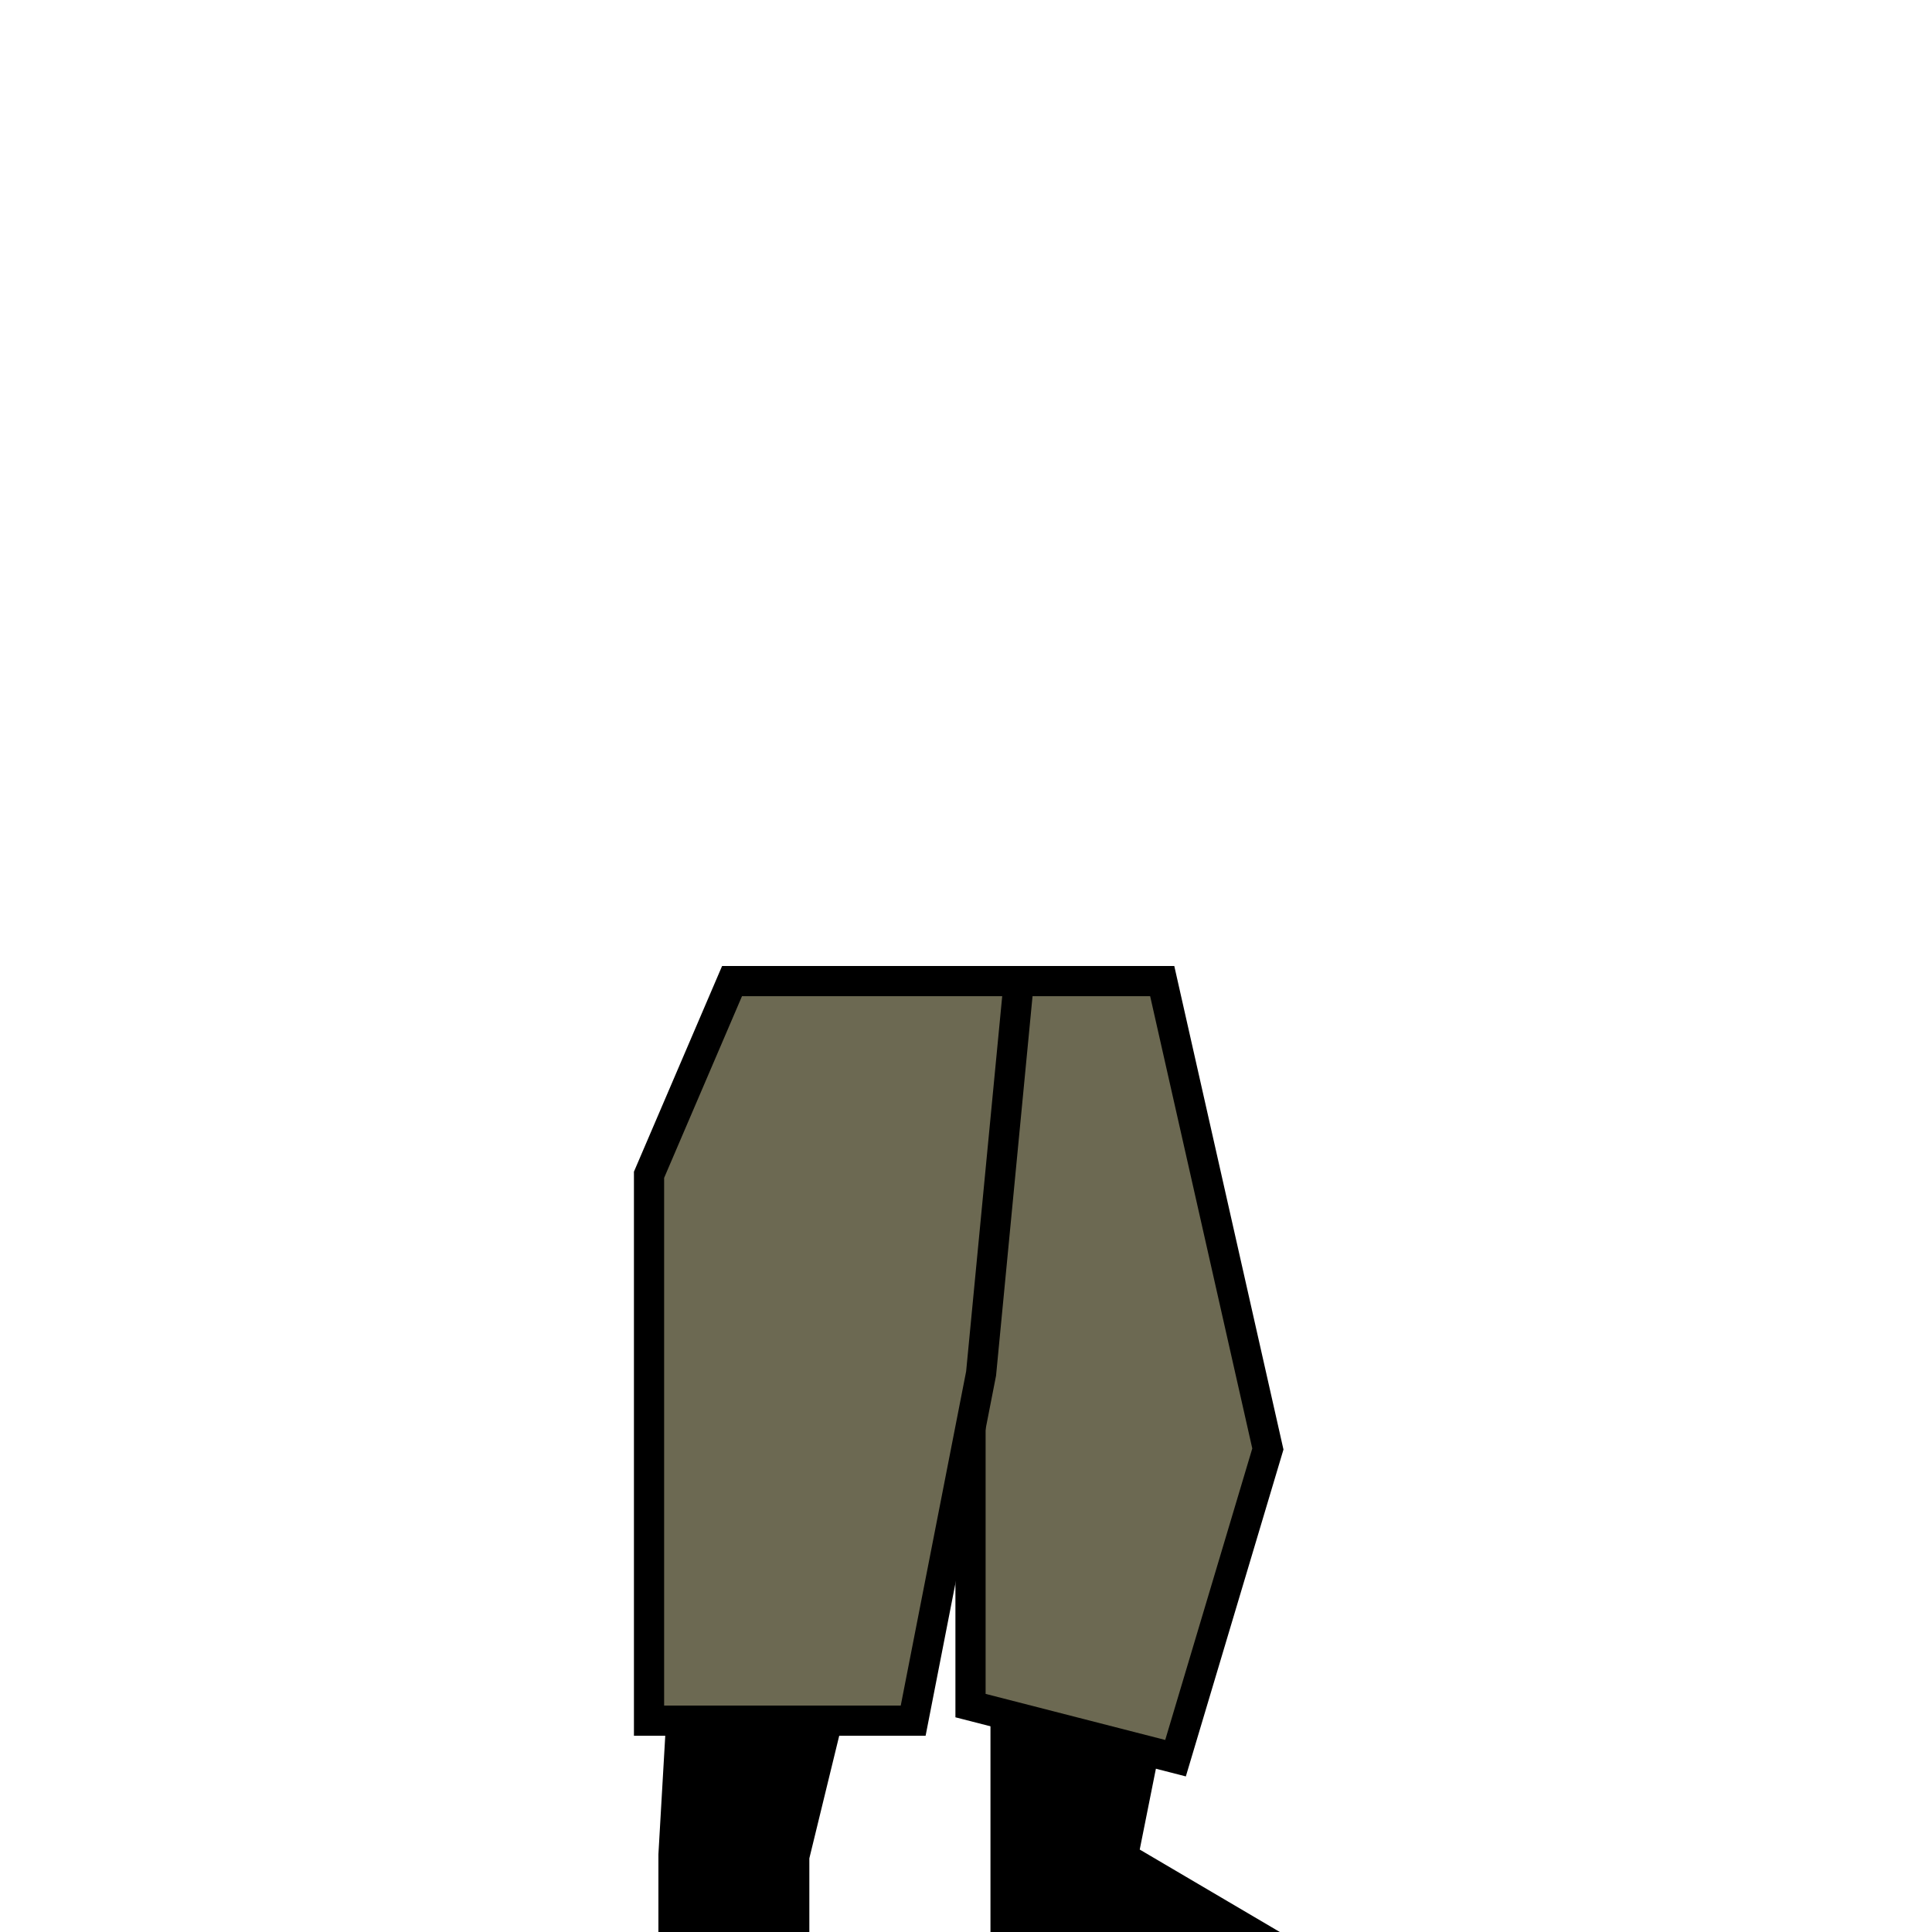
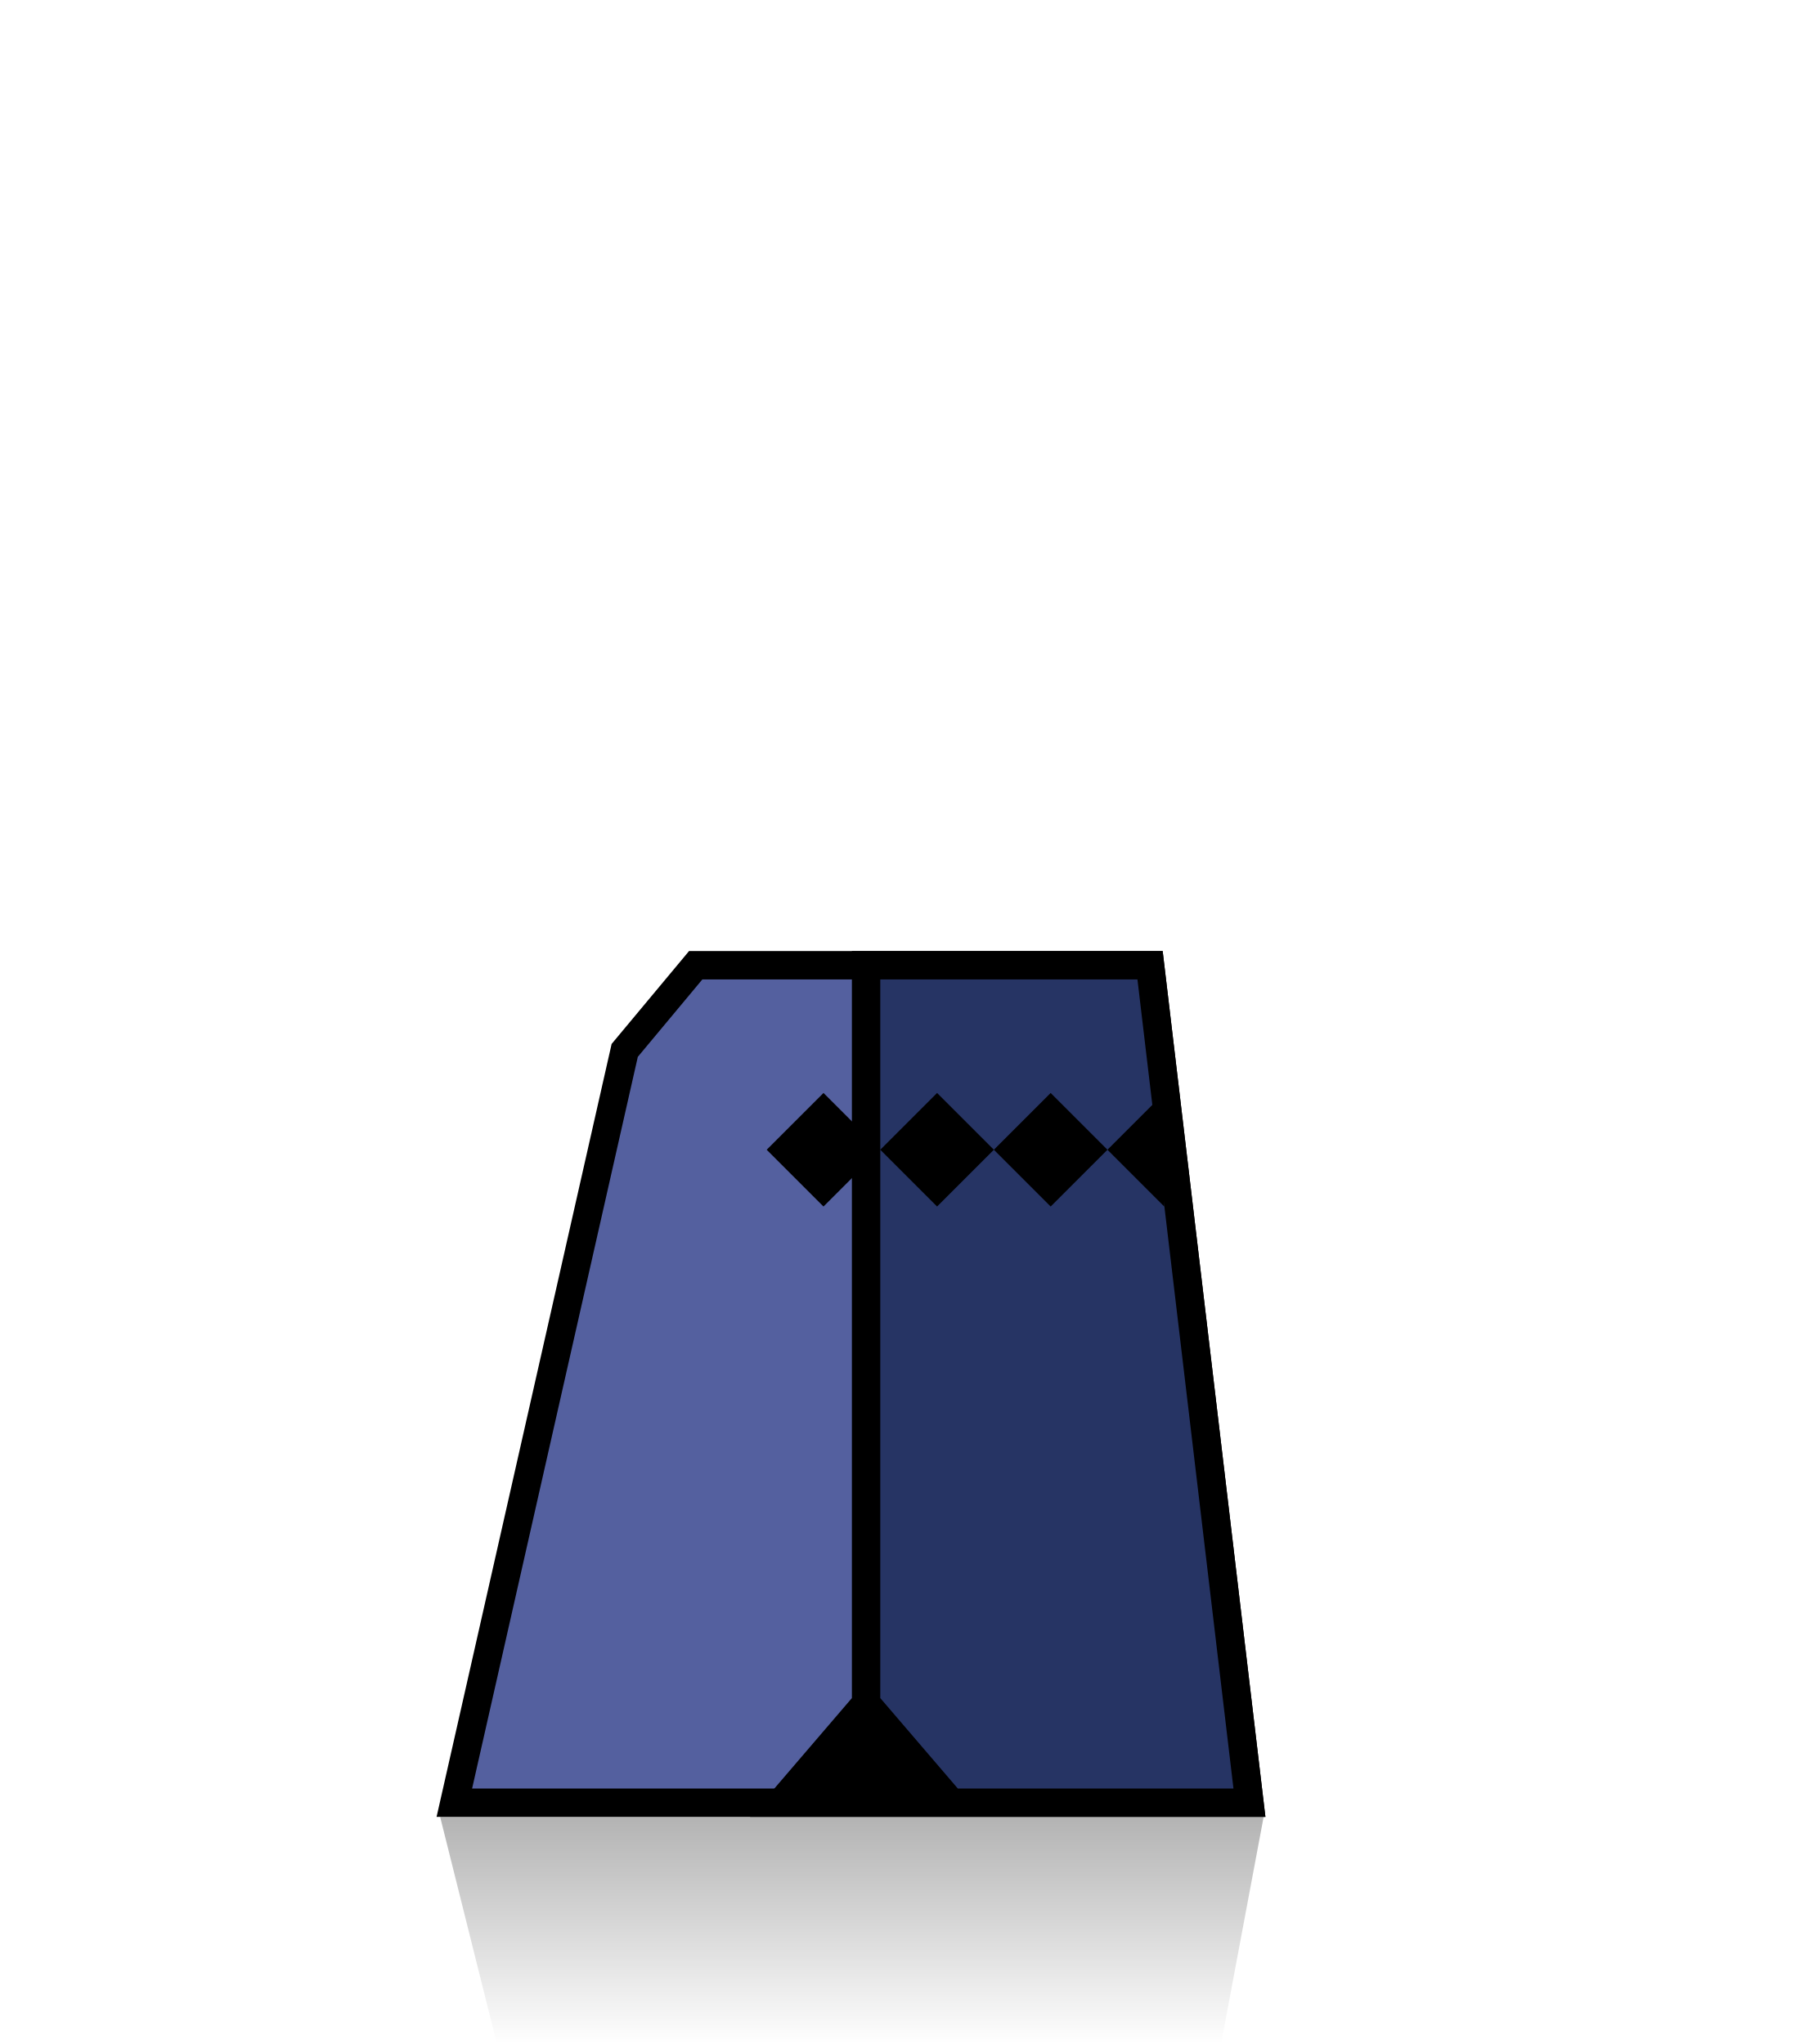
- <svg xmlns="http://www.w3.org/2000/svg" width="128" height="128" viewBox="0 0 128 128" fill="none">
-   <path d="M52.621 127L44.621 127L44.621 122.885L45.51 107.5L56.398 107.5L52.621 123L52.621 127Z" fill="black" stroke="black" stroke-width="2" />
-   <path d="M66.621 127L81.121 127L74.39 123.039L77.498 107.5L66.621 107.5L66.621 116.047L66.621 127Z" fill="black" stroke="black" stroke-width="2" />
-   <path d="M84 96L77 65L64.299 65L64.299 113L77.882 116.484L84 96Z" fill="#6C6952" stroke="black" stroke-width="2" />
-   <path d="M43 114L60.5 114L65 91L67.5 65L48.5 65L43 77.833L43 114Z" fill="#6C6952" stroke="black" stroke-width="2" />
+ <svg xmlns="http://www.w3.org/2000/svg" width="128" height="144" viewBox="0 0 128 144" fill="none">
+   <path d="M81 68H49L44 74L32 127H88L81 68Z" fill="#54609F" stroke="black" stroke-width="2" />
+   <path fill-rule="evenodd" clip-rule="evenodd" d="M88 127L81 68H61V120L67 127H88Z" fill="#263464" />
+   <path d="M61 120L55 127H67L61 120Z" fill="black" />
+   <path d="M61 120V68H81L88 127H67M61 120L55 127H67M61 120L67 127" stroke="black" stroke-width="2" />
+   <path d="M55.414 81L58 78.414L60.586 81L58 83.586L55.414 81Z" fill="black" stroke="black" stroke-width="2" />
+   <path d="M63.414 81L66 78.414L68.586 81L66 83.586L63.414 81Z" fill="black" stroke="black" stroke-width="2" />
+   <path d="M71.414 81L74 78.414L76.586 81L74 83.586L71.414 81Z" fill="black" stroke="black" stroke-width="2" />
+   <path d="M81 79.414V82.586L79.414 81L81 79.414Z" stroke="black" stroke-width="2" />
+   <path opacity="0.3" d="M35 144H86L89 128H31L35 144Z" fill="url(#paint0_linear_3512_16119)" />
+   <defs>
+     <linearGradient id="paint0_linear_3512_16119" x1="61" y1="128" x2="61" y2="144" gradientUnits="userSpaceOnUse">
+       <stop />
+       <stop offset="1" stop-opacity="0" />
+     </linearGradient>
+   </defs>
</svg>
